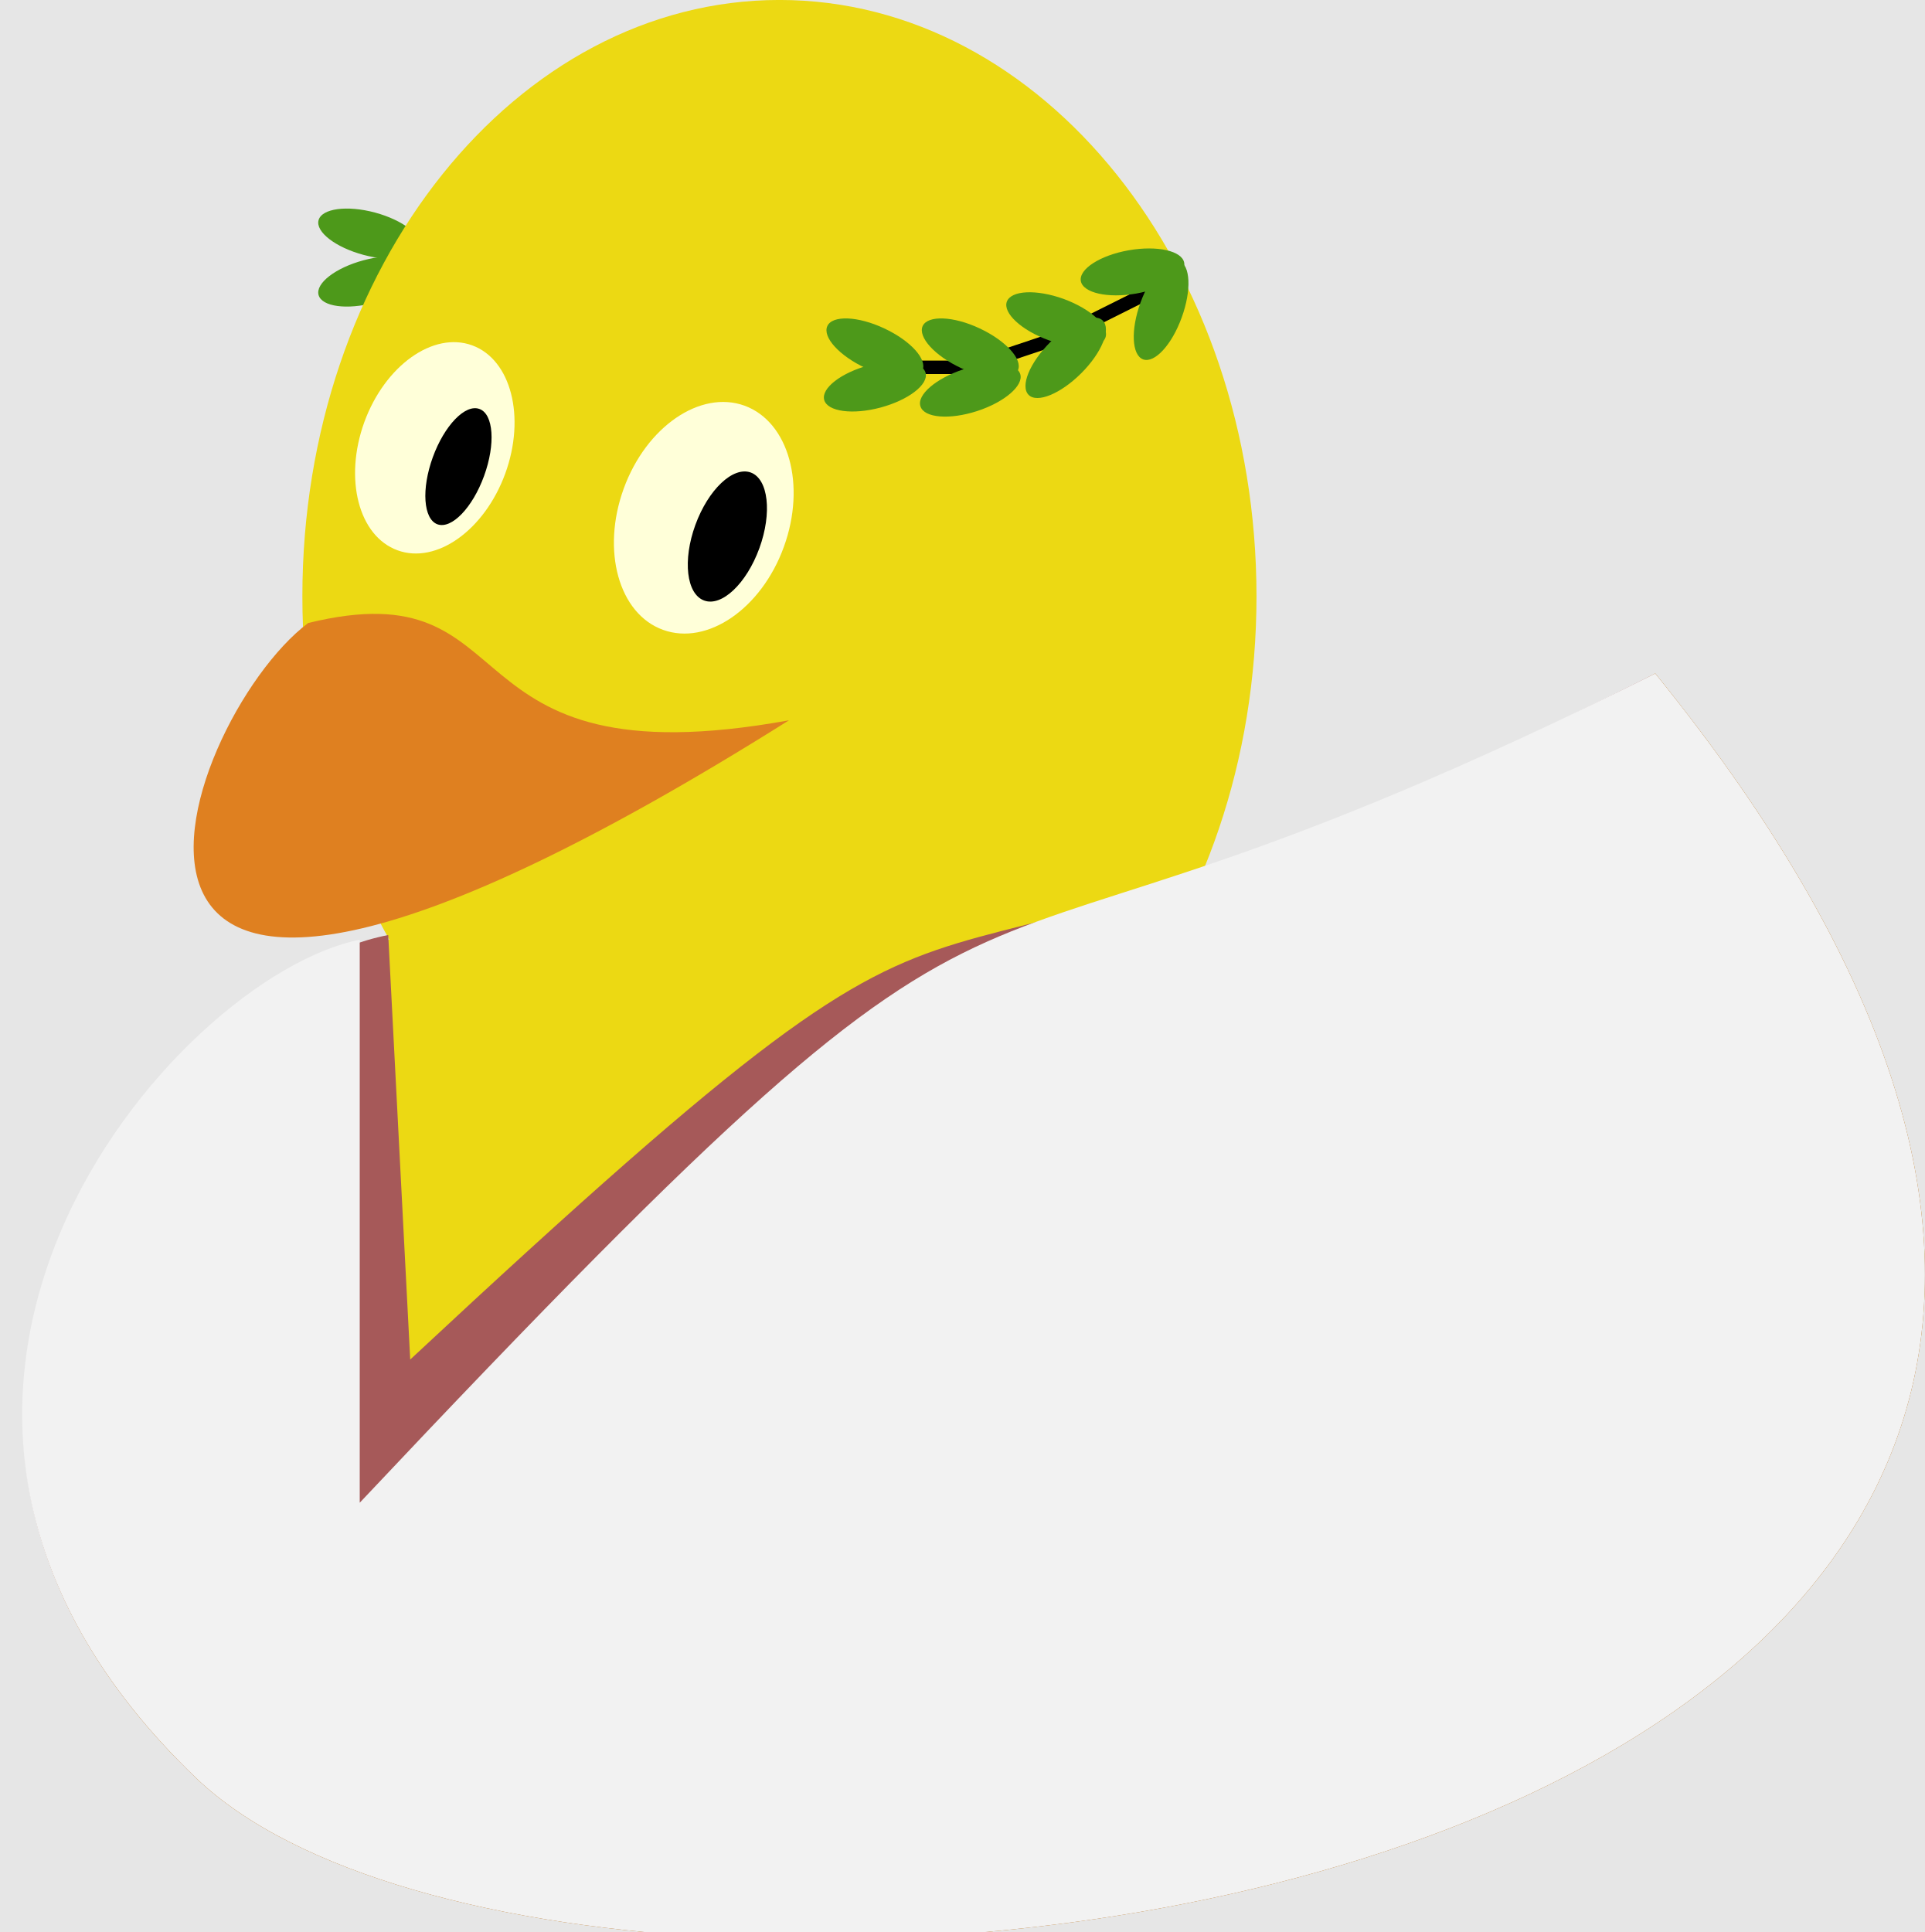
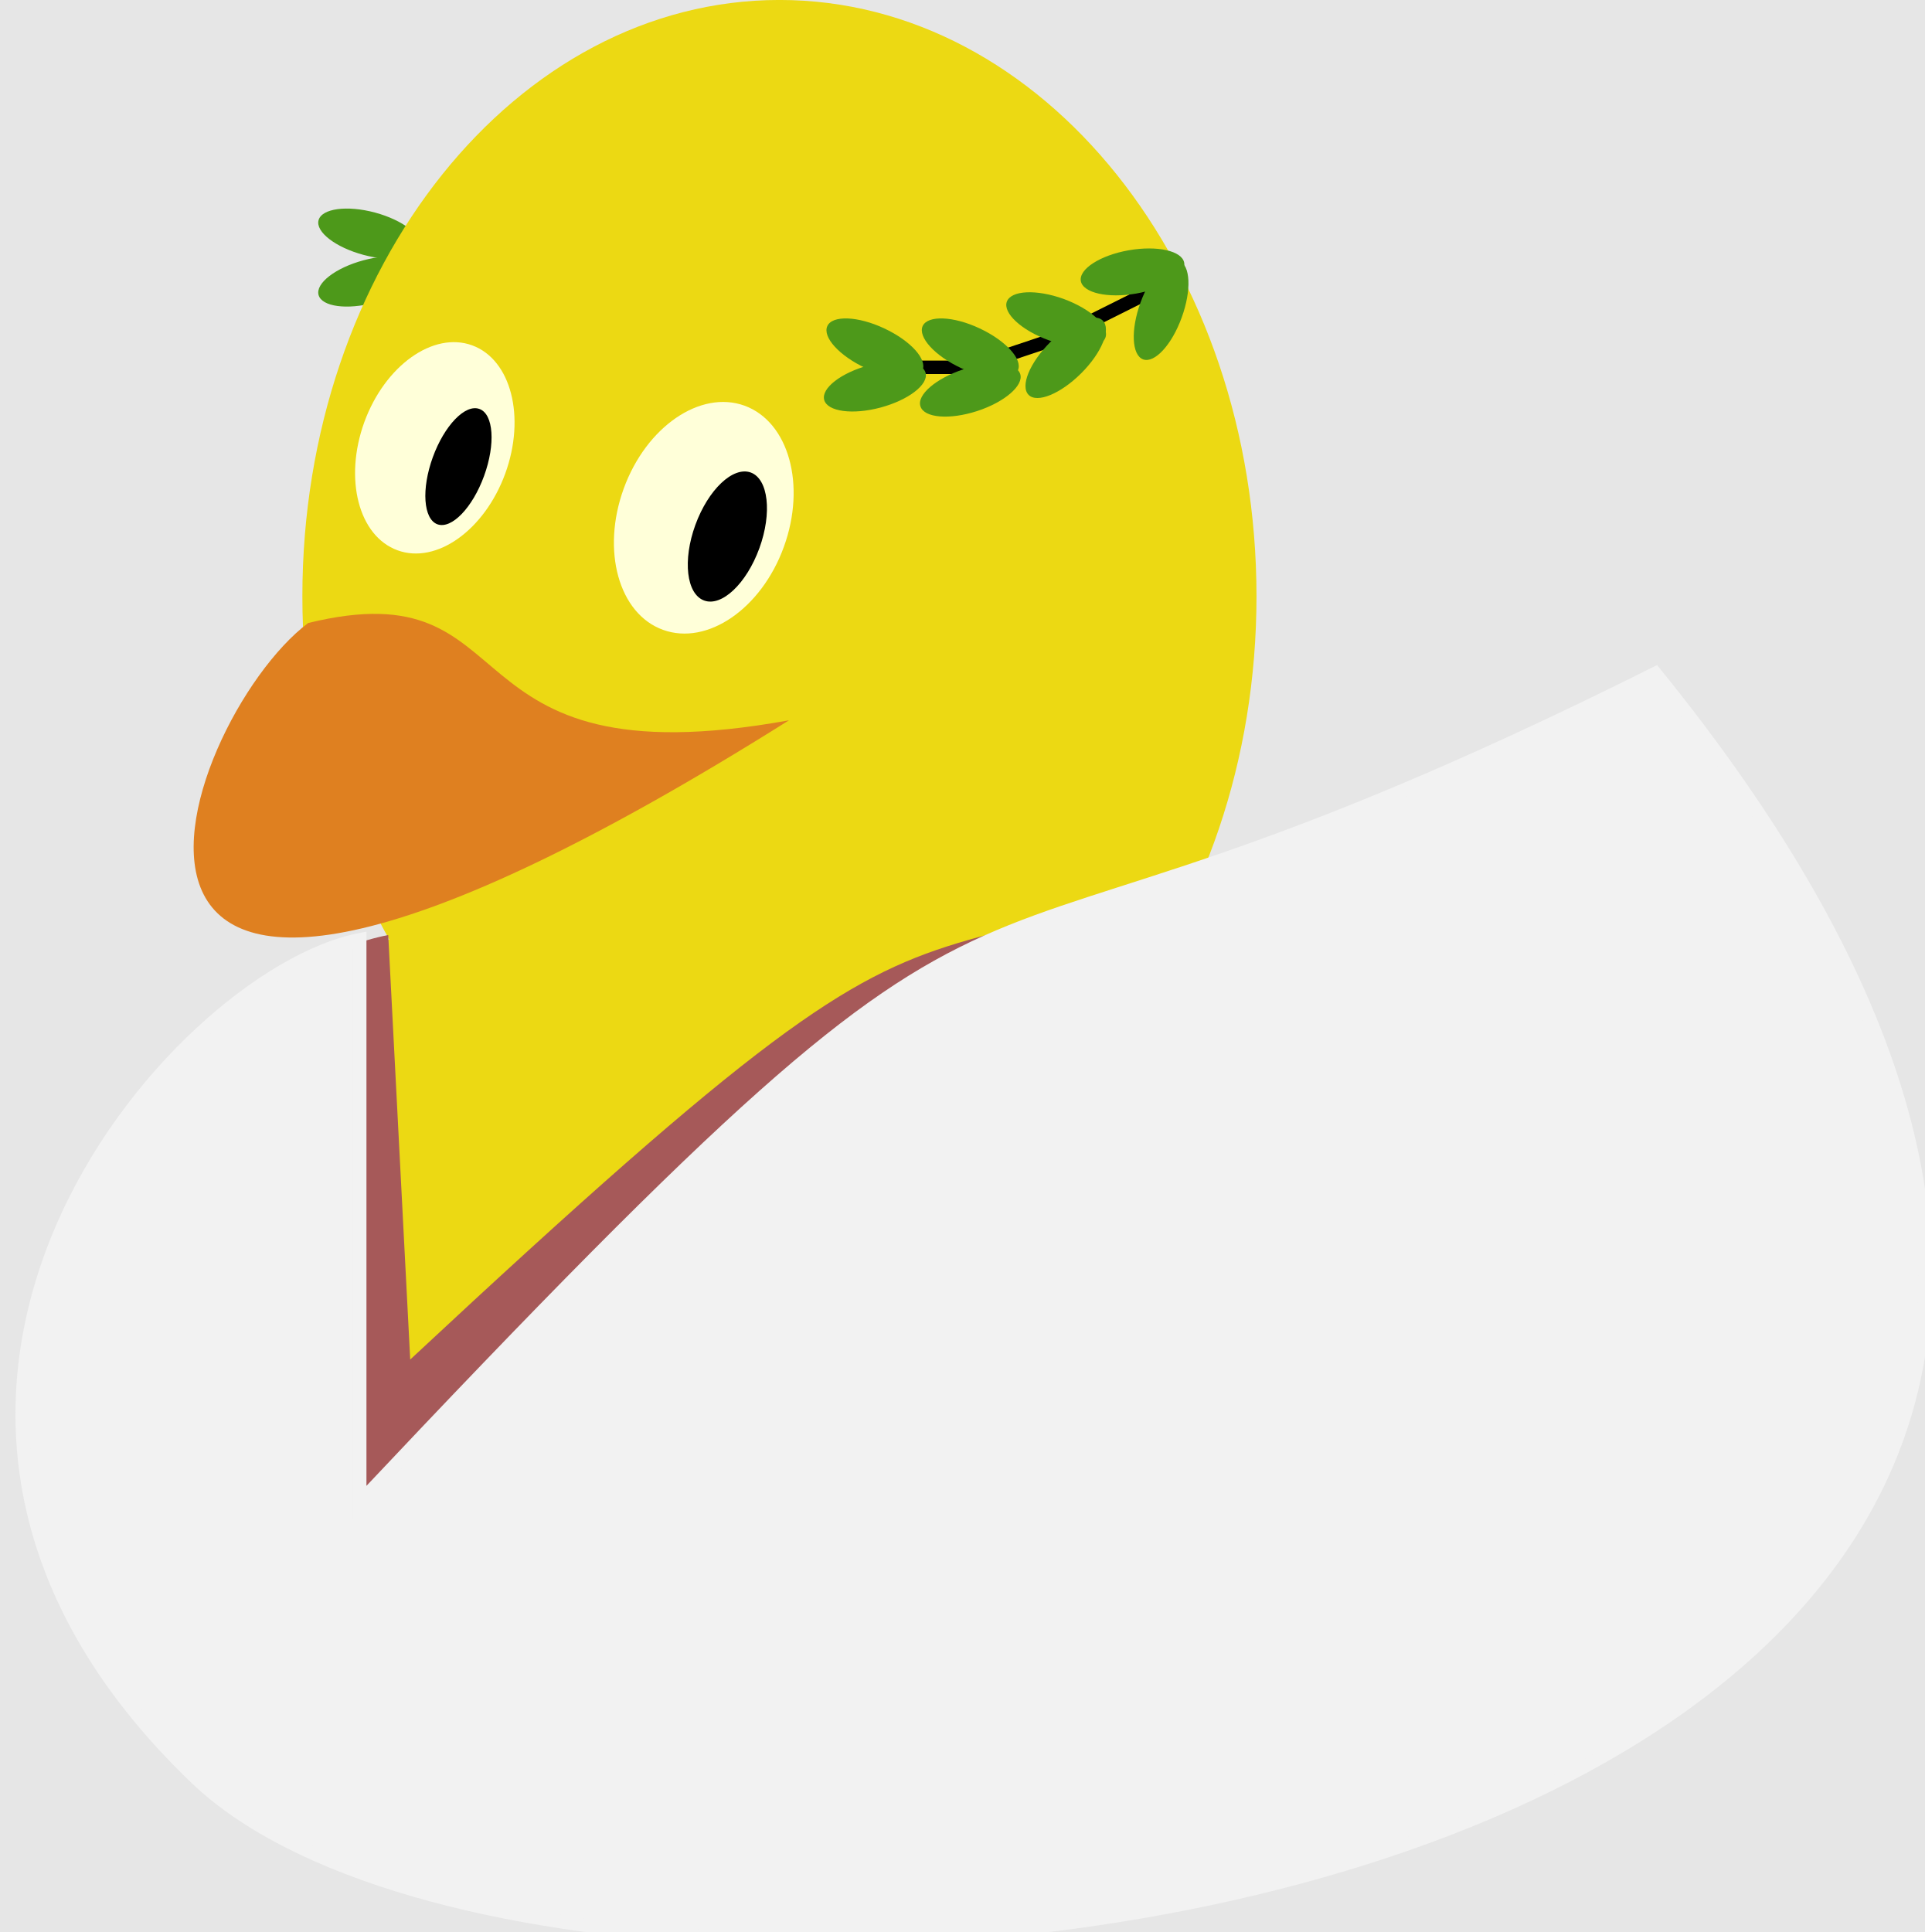
<svg xmlns="http://www.w3.org/2000/svg" version="1.1" viewBox="0 -57.401 57.175 57.401">
  <g id="page1">
    <g transform="matrix(1 0 0 -1 0 0)">
      <path d="M0 0H57.391V57.617H0Z" fill="#e6e6e6" />
      <path d="M12.477 50.055C12.57 50.402 11.969 50.863 11.141 51.086C10.309 51.309 9.559 51.207 9.465 50.859C9.371 50.512 9.969 50.051 10.801 49.828C11.633 49.605 12.383 49.707 12.477 50.055Z" fill="#4d991a" />
      <path d="M12.477 49.441C12.383 49.789 11.633 49.891 10.801 49.668C9.969 49.445 9.371 48.984 9.465 48.637C9.559 48.289 10.309 48.188 11.141 48.41C11.969 48.633 12.57 49.094 12.477 49.441Z" fill="#4d991a" />
      <path d="M12.188 29.621C5.215 28.402 -5.895 15.789 5.84 4.562C17.602 -6.66 78.805 0.852 49.18 37.391C24.238 23.98 32.797 36.254 12.188 29.621Z" fill="#ecd913" />
      <path d="M37.332 39.684C37.332 49.469 30.988 57.402 23.16 57.402C15.332 57.402 8.984 49.469 8.984 39.684C8.984 29.898 15.332 21.969 23.16 21.969C30.988 21.969 37.332 29.898 37.332 39.684Z" fill="#ecd913" />
      <path d="M9.156 38.891C15.875 40.535 12.984 34.102 23.441 36C0 21.262 5.273 35.973 9.156 38.891Z" fill="#df8020" />
      <path d="M23.289 41.152C23.957 42.988 23.438 44.867 22.121 45.348C20.809 45.824 19.199 44.723 18.531 42.883C17.863 41.043 18.383 39.164 19.699 38.688C21.012 38.211 22.621 39.312 23.289 41.152Z" fill="#ffffd9" />
      <path d="M22.562 41.113C22.945 42.164 22.828 43.172 22.305 43.363C21.777 43.551 21.043 42.855 20.66 41.805C20.277 40.754 20.395 39.75 20.922 39.559C21.445 39.367 22.18 40.062 22.562 41.113Z" />
      <path d="M15.012 43.332C15.625 45.016 15.184 46.719 14.027 47.141C12.871 47.562 11.438 46.539 10.824 44.859C10.215 43.176 10.652 41.473 11.812 41.051C12.969 40.629 14.398 41.652 15.012 43.332Z" fill="#ffffd9" />
      <path d="M14.383 43.262C14.727 44.207 14.664 45.098 14.246 45.25C13.824 45.406 13.203 44.762 12.859 43.816C12.516 42.871 12.578 41.98 12.996 41.824C13.418 41.672 14.039 42.316 14.383 43.262Z" />
      <path d="M11.535 29.621C5.215 28.402 -5.895 15.789 5.84 4.562C17.602 -6.66 78.805 0.852 49.18 37.391C22.594 23.98 32.797 36.227 12.188 17.008Z" fill="#a65959" />
      <path d="M10.688 29.48C5.215 28.402 -5.895 15.789 5.84 4.562C17.602 -6.66 78.805 0.852 49.18 37.391C25.426 25.512 32.797 36.227 10.688 12.754Z" fill="#f2f2f2" />
+       <path d="M10.688 29.48C5.215 28.402 -5.895 15.789 5.84 4.562C17.602 -6.66 78.805 0.852 49.18 37.391C25.426 25.512 32.797 36.227 10.688 12.754Z" stroke="#f2f2f2" fill="none" stroke-width="0.399" stroke-miterlimit="10" />
      <path d="M34.215 48.758L31.379 47.34L28.828 46.488H25.992" stroke="#000" fill="none" stroke-width="0.399" stroke-miterlimit="10" />
      <path d="M27.5 46.324C27.406 46.672 26.656 46.773 25.824 46.551C24.992 46.328 24.395 45.867 24.488 45.52C24.582 45.172 25.332 45.07 26.164 45.293C26.992 45.516 27.594 45.977 27.5 46.324Z" fill="#4d991a" />
      <path d="M30.312 46.289C30.199 46.633 29.445 46.695 28.629 46.43C27.809 46.16 27.234 45.668 27.348 45.328C27.457 44.984 28.211 44.922 29.031 45.188C29.848 45.453 30.422 45.949 30.312 46.289Z" fill="#4d991a" />
      <path d="M32.766 47.875C32.512 48.129 31.812 47.84 31.203 47.234C30.594 46.625 30.305 45.926 30.562 45.668C30.816 45.414 31.516 45.703 32.125 46.312C32.734 46.918 33.02 47.621 32.766 47.875Z" fill="#4d991a" />
      <path d="M35.031 49.652C34.691 49.777 34.18 49.223 33.887 48.414C33.59 47.602 33.625 46.848 33.965 46.723C34.305 46.602 34.816 47.156 35.109 47.965C35.406 48.777 35.371 49.531 35.031 49.652Z" fill="#4d991a" />
      <path d="M27.406 46.395C27.559 46.723 27.051 47.281 26.27 47.645C25.488 48.012 24.734 48.039 24.582 47.715C24.43 47.387 24.938 46.828 25.719 46.465C26.5 46.102 27.254 46.07 27.406 46.395Z" fill="#4d991a" />
      <path d="M30.242 46.395C30.395 46.723 29.883 47.281 29.105 47.645C28.324 48.012 27.566 48.039 27.414 47.715C27.266 47.387 27.773 46.828 28.555 46.465C29.332 46.102 30.09 46.07 30.242 46.395Z" fill="#4d991a" />
      <path d="M32.844 47.371C32.969 47.711 32.41 48.223 31.602 48.52C30.793 48.812 30.039 48.777 29.914 48.438C29.793 48.102 30.348 47.586 31.156 47.293C31.965 47 32.723 47.035 32.844 47.371Z" fill="#4d991a" />
      <path d="M35.184 49.594C35.121 49.949 34.383 50.113 33.535 49.965C32.688 49.816 32.051 49.406 32.113 49.051C32.176 48.699 32.914 48.531 33.762 48.68C34.609 48.832 35.246 49.238 35.184 49.594Z" fill="#4d991a" />
    </g>
  </g>
</svg>
